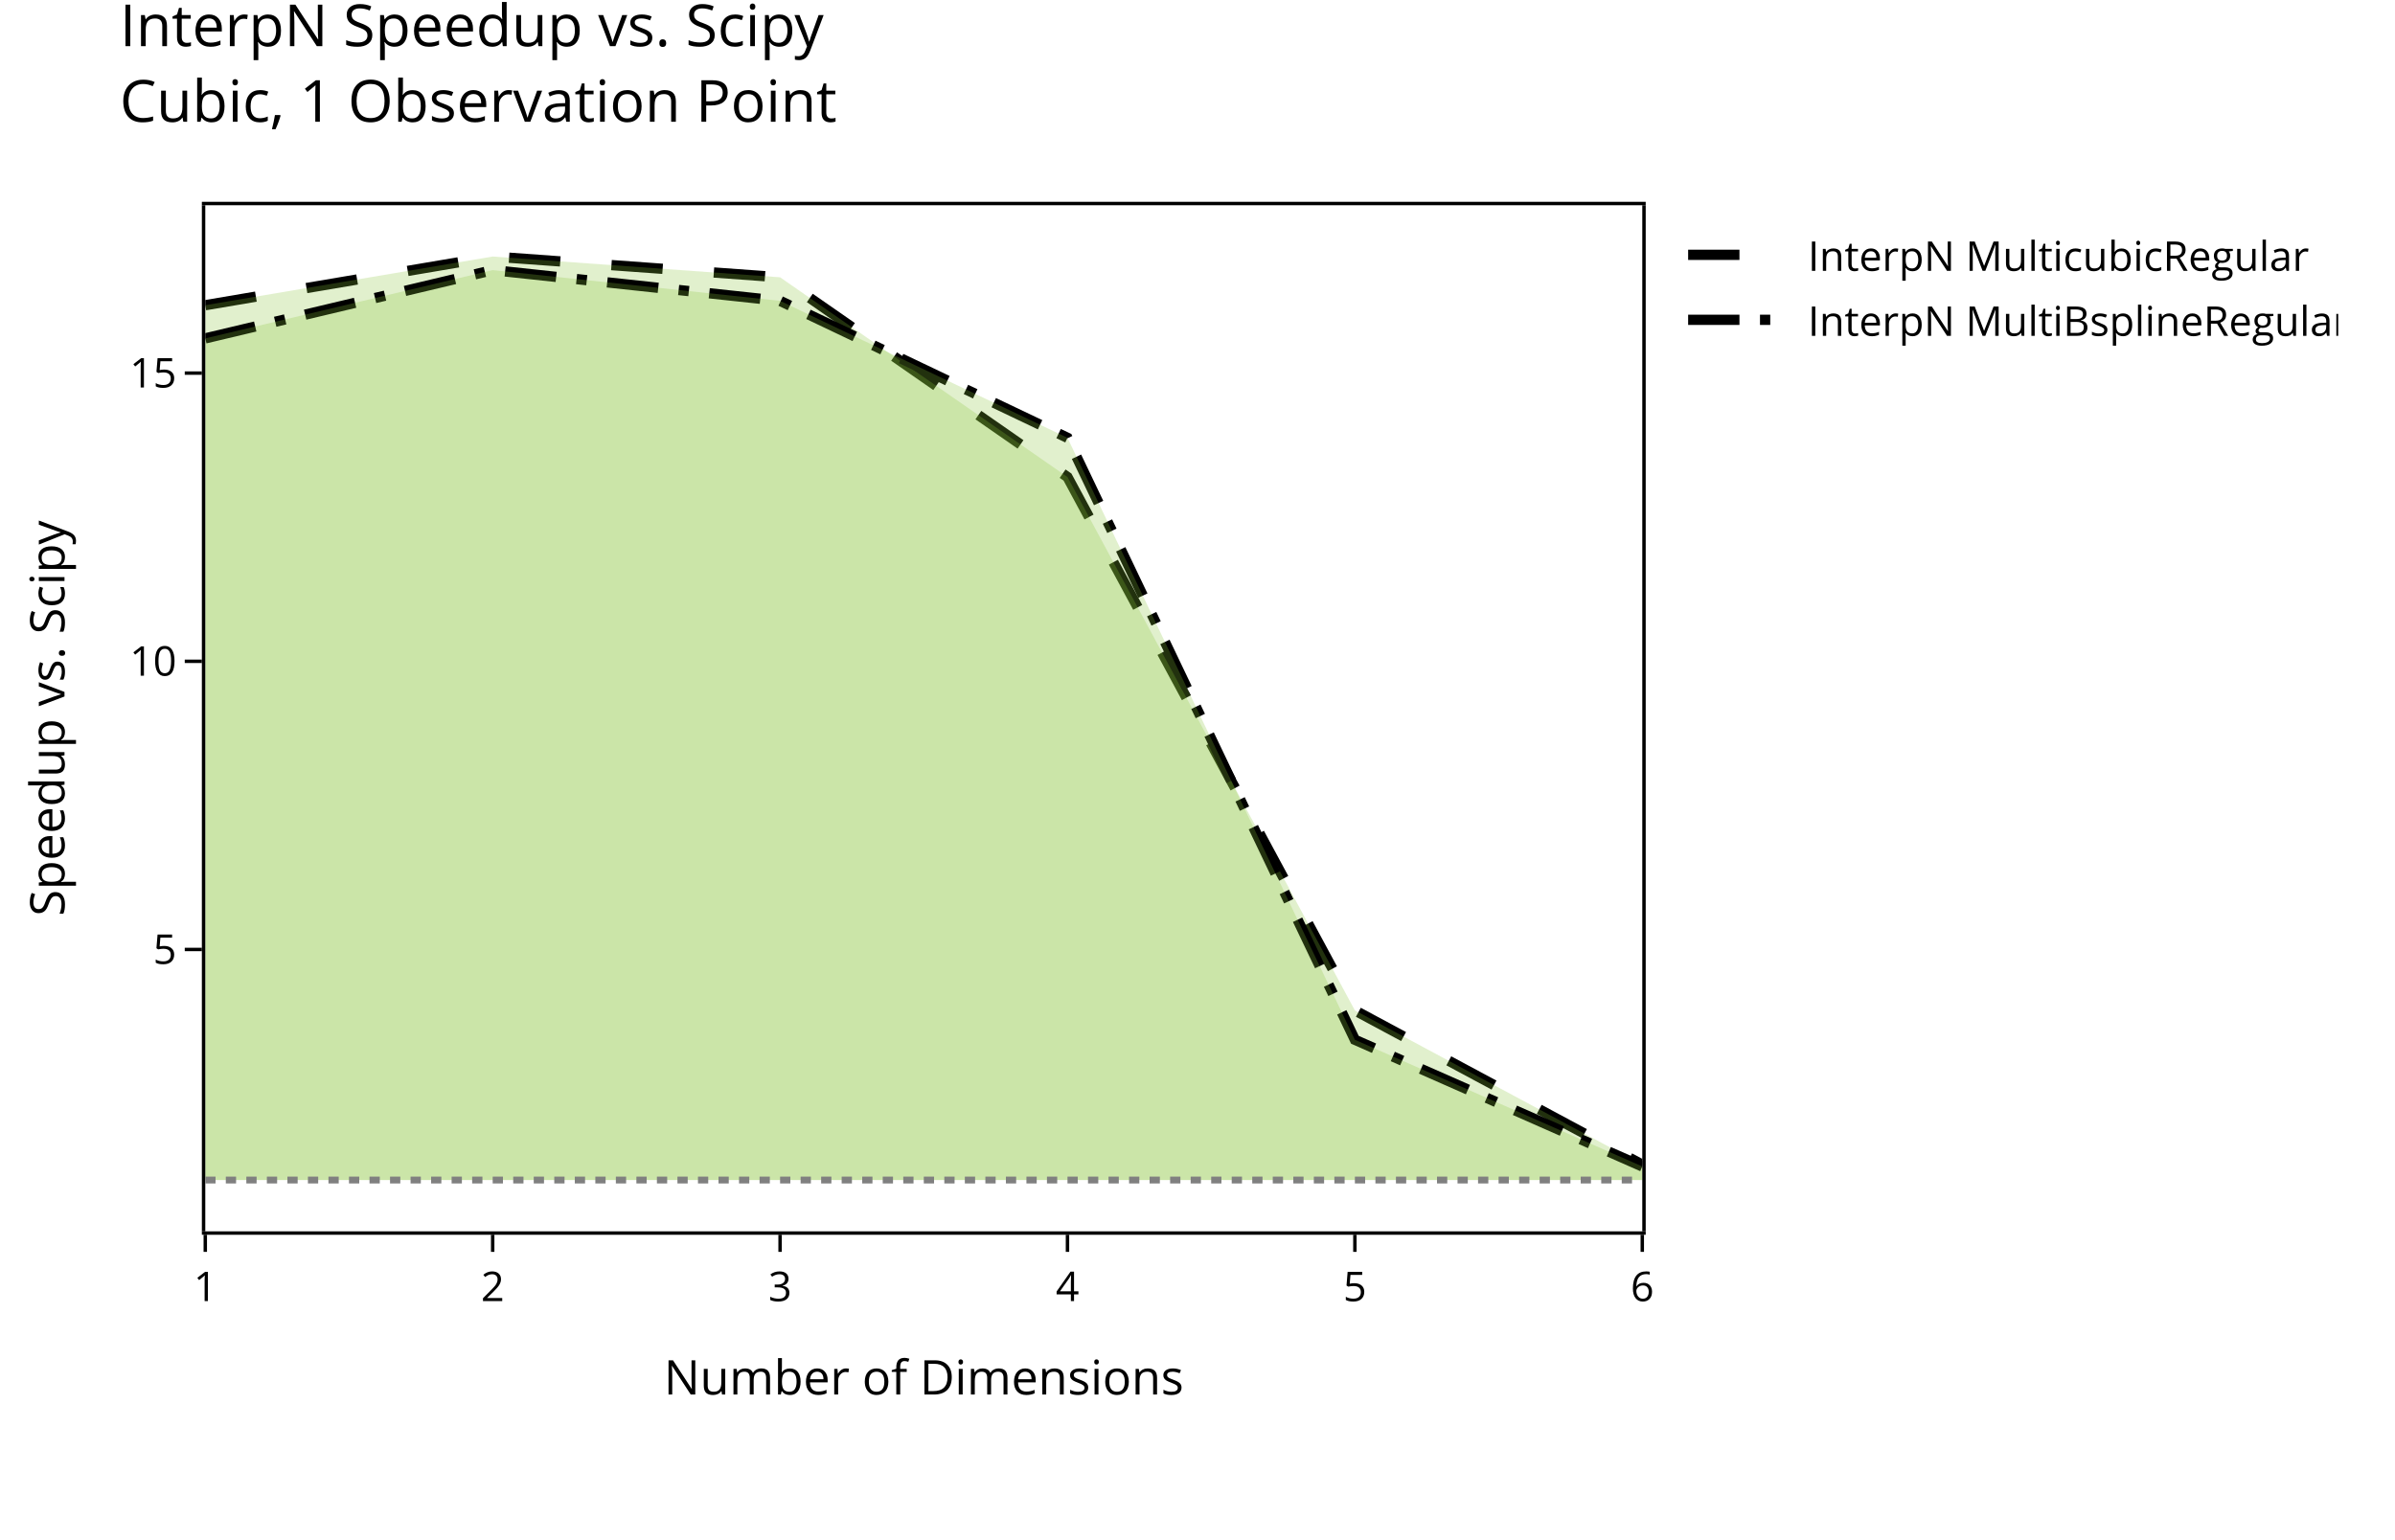
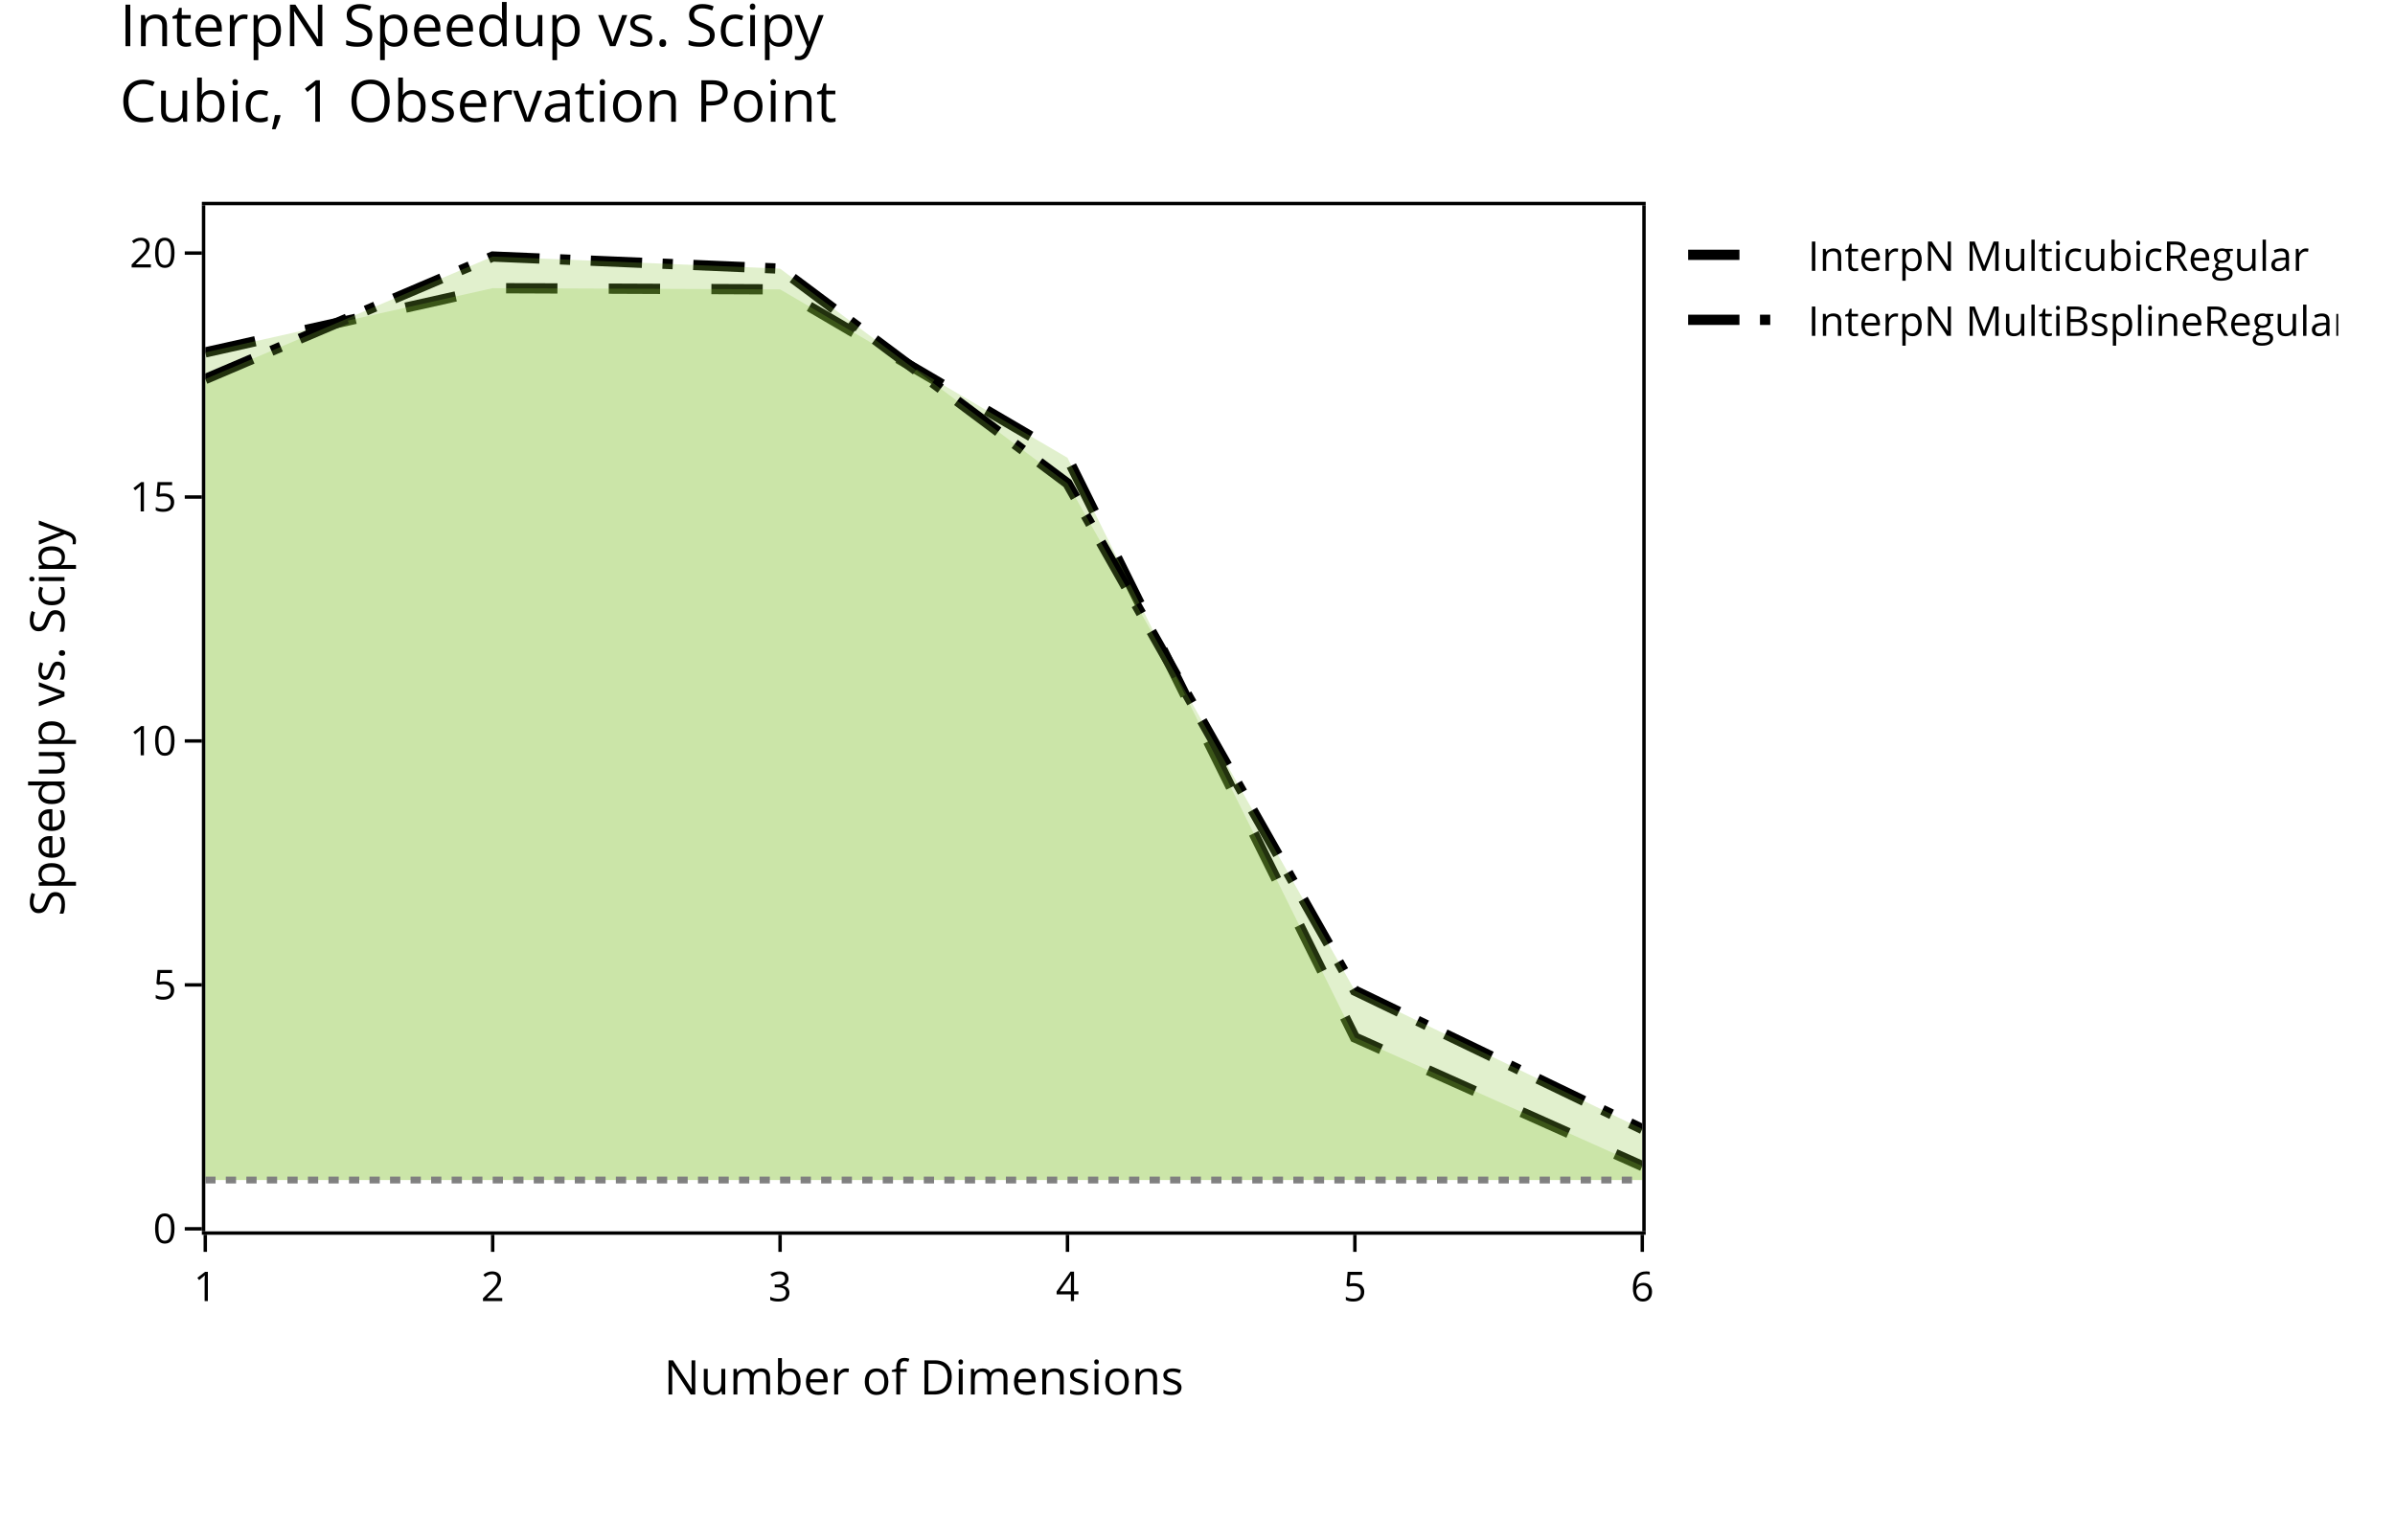
<svg xmlns="http://www.w3.org/2000/svg" class="main-svg" width="700" height="450" style="" viewBox="0 0 700 450">
  <rect x="0" y="0" width="700" height="450" style="fill: rgb(0, 0, 0); fill-opacity: 0;" />
-   <defs id="defs-67b559">
+   <defs id="defs-76b6c0">
    <g class="clips">
-       <clipPath id="clip67b559xyplot" class="plotclip">
+       <clipPath id="clip76b6c0xyplot" class="plotclip">
        <rect width="420" height="300" />
      </clipPath>
-       <clipPath class="axesclip" id="clip67b559x">
+       <clipPath class="axesclip" id="clip76b6c0x">
        <rect x="60" y="0" width="420" height="450" />
      </clipPath>
-       <clipPath class="axesclip" id="clip67b559y">
+       <clipPath class="axesclip" id="clip76b6c0y">
        <rect x="0" y="60" width="700" height="300" />
      </clipPath>
-       <clipPath class="axesclip" id="clip67b559xy">
+       <clipPath class="axesclip" id="clip76b6c0xy">
        <rect x="60" y="60" width="420" height="300" />
      </clipPath>
    </g>
    <g class="gradients" />
    <g class="patterns" />
  </defs>
  <g class="bglayer">
    <rect class="bg" x="60" y="60" width="420" height="300" style="fill: rgb(0, 0, 0); fill-opacity: 0; stroke-width: 0;" />
  </g>
  <g class="layer-below">
    <g class="imagelayer" />
    <g class="shapelayer" />
  </g>
  <g class="cartesianlayer">
    <g class="subplot xy">
      <g class="layer-subplot">
        <g class="shapelayer" />
        <g class="imagelayer" />
      </g>
      <g class="minor-gridlayer">
        <g class="x" />
        <g class="y" />
      </g>
      <g class="gridlayer">
        <g class="x" />
        <g class="y" />
      </g>
      <g class="zerolinelayer" />
      <g class="layer-between">
        <g class="shapelayer" />
        <g class="imagelayer" />
      </g>
      <path class="xlines-below" />
      <path class="ylines-below" />
      <g class="overlines-below" />
      <g class="xaxislayer-below" />
      <g class="yaxislayer-below" />
      <g class="overaxes-below" />
      <g class="overplot">
-         <g class="xy" transform="translate(60,60)" clip-path="url(#clip67b559xyplot)">
+         <g class="xy" transform="translate(60,60)" clip-path="url(#clip76b6c0xyplot)">
          <g class="scatterlayer mlayer">
-             <g class="trace scatter trace79d069" style="stroke-miterlimit: 2; opacity: 1;">
+             <g class="trace scatter traced71a24" style="stroke-miterlimit: 2; opacity: 1;">
              <g class="fills" />
              <g class="errorbars" />
              <g class="lines">
-                 <path class="js-line" d="M0,29.23L84,15L168,21.07L252,79.47L336,235.41L420,280.51" style="vector-effect: none; fill: none; stroke: rgb(0, 0, 0); stroke-opacity: 1; stroke-dasharray: 15px, 15px; stroke-width: 3px; opacity: 1;" />
-               </g>
-               <g class="points" />
-               <g class="text" />
-             </g>
-             <g class="trace scatter trace7ee631" style="stroke-miterlimit: 2; opacity: 1;">
+                 <path class="js-line" d="M0,43.03L84,24.25L168,24.6L252,73.84L336,243.33L420,280.91" style="vector-effect: none; fill: none; stroke: rgb(0, 0, 0); stroke-opacity: 1; stroke-dasharray: 15px, 15px; stroke-width: 3px; opacity: 1;" />
+               </g>
+               <g class="points" />
+               <g class="text" />
+             </g>
+             <g class="trace scatter tracec63bc1" style="stroke-miterlimit: 2; opacity: 1;">
              <g class="fills">
                <g>
-                   <path class="js-fill" d="M0,29.23L84,15L168,21.07L252,79.47L336,235.41L420,280.51L420,285L0,285Z" style="fill: rgb(139, 196, 59); fill-opacity: 0.25; stroke-width: 0;" />
+                   <path class="js-fill" d="M0,43.03L84,24.25L168,24.6L252,73.84L336,243.33L420,280.91L420,285L0,285Z" style="fill: rgb(139, 196, 59); fill-opacity: 0.25; stroke-width: 0;" />
                </g>
              </g>
              <g class="errorbars" />
              <g class="lines">
-                 <path class="js-line" d="M0,29.23L84,15L168,21.07L252,79.47L336,235.41L420,280.51L420,285L0,285" style="vector-effect: none; fill: none; stroke: rgb(239, 85, 59); stroke-opacity: 1; stroke-width: 0px; opacity: 1;" />
-               </g>
-               <g class="points" />
-               <g class="text" />
-             </g>
-             <g class="trace scatter tracee58af2" style="stroke-miterlimit: 2; opacity: 1;">
+                 <path class="js-line" d="M0,43.03L84,24.25L168,24.6L252,73.84L336,243.33L420,280.91L420,285L0,285" style="vector-effect: none; fill: none; stroke: rgb(239, 85, 59); stroke-opacity: 1; stroke-width: 0px; opacity: 1;" />
+               </g>
+               <g class="points" />
+               <g class="text" />
+             </g>
+             <g class="trace scatter trace678328" style="stroke-miterlimit: 2; opacity: 1;">
              <g class="fills" />
              <g class="errorbars" />
              <g class="lines">
-                 <path class="js-line" d="M0,38.93L84,18.97L168,27.96L252,68L336,243.99L420,281.03" style="vector-effect: none; fill: none; stroke: rgb(0, 0, 0); stroke-opacity: 1; stroke-dasharray: 15px, 6px, 3px, 6px; stroke-width: 3px; opacity: 1;" />
-               </g>
-               <g class="points" />
-               <g class="text" />
-             </g>
-             <g class="trace scatter trace37ee8b" style="stroke-miterlimit: 2; opacity: 1;">
+                 <path class="js-line" d="M0,50.81L84,15L168,18.54L252,81.33L336,229.62L420,270.09" style="vector-effect: none; fill: none; stroke: rgb(0, 0, 0); stroke-opacity: 1; stroke-dasharray: 15px, 6px, 3px, 6px; stroke-width: 3px; opacity: 1;" />
+               </g>
+               <g class="points" />
+               <g class="text" />
+             </g>
+             <g class="trace scatter traced92fbf" style="stroke-miterlimit: 2; opacity: 1;">
              <g class="fills">
                <g>
-                   <path class="js-fill" d="M0,38.93L84,18.97L168,27.96L252,68L336,243.99L420,281.03L420,285L0,285Z" style="fill: rgb(139, 196, 59); fill-opacity: 0.25; stroke-width: 0;" />
+                   <path class="js-fill" d="M0,50.81L84,15L168,18.54L252,81.33L336,229.62L420,270.09L420,285L0,285Z" style="fill: rgb(139, 196, 59); fill-opacity: 0.25; stroke-width: 0;" />
                </g>
              </g>
              <g class="errorbars" />
              <g class="lines">
-                 <path class="js-line" d="M0,38.93L84,18.97L168,27.96L252,68L336,243.99L420,281.03L420,285L0,285" style="vector-effect: none; fill: none; stroke: rgb(171, 99, 250); stroke-opacity: 1; stroke-width: 0px; opacity: 1;" />
+                 <path class="js-line" d="M0,50.81L84,15L168,18.54L252,81.33L336,229.62L420,270.09L420,285L0,285" style="vector-effect: none; fill: none; stroke: rgb(171, 99, 250); stroke-opacity: 1; stroke-width: 0px; opacity: 1;" />
              </g>
              <g class="points" />
              <g class="text" />
            </g>
          </g>
        </g>
      </g>
      <path class="xlines-above crisp" d="M59,360.5H481M59,59.5H481" style="fill: none; stroke-width: 1px; stroke: rgb(0, 0, 0); stroke-opacity: 1;" />
      <path class="ylines-above crisp" d="M59.5,60V360M480.5,60V360" style="fill: none; stroke-width: 1px; stroke: rgb(0, 0, 0); stroke-opacity: 1;" />
      <g class="overlines-above" />
      <g class="xaxislayer-above">
        <path class="xtick ticks crisp" d="M0,361v5" transform="translate(60,0)" style="stroke: rgb(0, 0, 0); stroke-opacity: 1; stroke-width: 1px;" />
        <path class="xtick ticks crisp" d="M0,361v5" transform="translate(144,0)" style="stroke: rgb(0, 0, 0); stroke-opacity: 1; stroke-width: 1px;" />
        <path class="xtick ticks crisp" d="M0,361v5" transform="translate(228,0)" style="stroke: rgb(0, 0, 0); stroke-opacity: 1; stroke-width: 1px;" />
        <path class="xtick ticks crisp" d="M0,361v5" transform="translate(312,0)" style="stroke: rgb(0, 0, 0); stroke-opacity: 1; stroke-width: 1px;" />
        <path class="xtick ticks crisp" d="M0,361v5" transform="translate(396,0)" style="stroke: rgb(0, 0, 0); stroke-opacity: 1; stroke-width: 1px;" />
        <path class="xtick ticks crisp" d="M0,361v5" transform="translate(480,0)" style="stroke: rgb(0, 0, 0); stroke-opacity: 1; stroke-width: 1px;" />
        <g class="xtick">
          <text text-anchor="middle" x="0" y="380.4" transform="translate(60,0)" style="font-family: 'Open Sans', verdana, arial, sans-serif; font-size: 12px; fill: rgb(0, 0, 0); fill-opacity: 1; white-space: pre; opacity: 1;">1</text>
        </g>
        <g class="xtick">
          <text text-anchor="middle" x="0" y="380.4" style="font-family: 'Open Sans', verdana, arial, sans-serif; font-size: 12px; fill: rgb(0, 0, 0); fill-opacity: 1; white-space: pre; opacity: 1;" transform="translate(144,0)">2</text>
        </g>
        <g class="xtick">
          <text text-anchor="middle" x="0" y="380.4" style="font-family: 'Open Sans', verdana, arial, sans-serif; font-size: 12px; fill: rgb(0, 0, 0); fill-opacity: 1; white-space: pre; opacity: 1;" transform="translate(228,0)">3</text>
        </g>
        <g class="xtick">
          <text text-anchor="middle" x="0" y="380.4" style="font-family: 'Open Sans', verdana, arial, sans-serif; font-size: 12px; fill: rgb(0, 0, 0); fill-opacity: 1; white-space: pre; opacity: 1;" transform="translate(312,0)">4</text>
        </g>
        <g class="xtick">
          <text text-anchor="middle" x="0" y="380.4" style="font-family: 'Open Sans', verdana, arial, sans-serif; font-size: 12px; fill: rgb(0, 0, 0); fill-opacity: 1; white-space: pre; opacity: 1;" transform="translate(396,0)">5</text>
        </g>
        <g class="xtick">
          <text text-anchor="middle" x="0" y="380.4" style="font-family: 'Open Sans', verdana, arial, sans-serif; font-size: 12px; fill: rgb(0, 0, 0); fill-opacity: 1; white-space: pre; opacity: 1;" transform="translate(480,0)">6</text>
        </g>
      </g>
      <g class="yaxislayer-above">
-         <path class="ytick ticks crisp" d="M59,0h-5" transform="translate(0,277.59)" style="stroke: rgb(0, 0, 0); stroke-opacity: 1; stroke-width: 1px;" />
-         <path class="ytick ticks crisp" d="M59,0h-5" transform="translate(0,193.34)" style="stroke: rgb(0, 0, 0); stroke-opacity: 1; stroke-width: 1px;" />
-         <path class="ytick ticks crisp" d="M59,0h-5" transform="translate(0,109.08)" style="stroke: rgb(0, 0, 0); stroke-opacity: 1; stroke-width: 1px;" />
-         <g class="ytick">
-           <text text-anchor="end" x="51.6" y="4.2" transform="translate(0,277.59)" style="font-family: 'Open Sans', verdana, arial, sans-serif; font-size: 12px; fill: rgb(0, 0, 0); fill-opacity: 1; white-space: pre; opacity: 1;">5</text>
-         </g>
-         <g class="ytick">
-           <text text-anchor="end" x="51.6" y="4.2" style="font-family: 'Open Sans', verdana, arial, sans-serif; font-size: 12px; fill: rgb(0, 0, 0); fill-opacity: 1; white-space: pre; opacity: 1;" transform="translate(0,193.34)">10</text>
-         </g>
-         <g class="ytick">
-           <text text-anchor="end" x="51.6" y="4.2" style="font-family: 'Open Sans', verdana, arial, sans-serif; font-size: 12px; fill: rgb(0, 0, 0); fill-opacity: 1; white-space: pre; opacity: 1;" transform="translate(0,109.08)">15</text>
+         <path class="ytick ticks crisp" d="M59,0h-5" transform="translate(0,359.26)" style="stroke: rgb(0, 0, 0); stroke-opacity: 1; stroke-width: 1px;" />
+         <path class="ytick ticks crisp" d="M59,0h-5" transform="translate(0,287.95)" style="stroke: rgb(0, 0, 0); stroke-opacity: 1; stroke-width: 1px;" />
+         <path class="ytick ticks crisp" d="M59,0h-5" transform="translate(0,216.63)" style="stroke: rgb(0, 0, 0); stroke-opacity: 1; stroke-width: 1px;" />
+         <path class="ytick ticks crisp" d="M59,0h-5" transform="translate(0,145.31)" style="stroke: rgb(0, 0, 0); stroke-opacity: 1; stroke-width: 1px;" />
+         <path class="ytick ticks crisp" d="M59,0h-5" transform="translate(0,73.99)" style="stroke: rgb(0, 0, 0); stroke-opacity: 1; stroke-width: 1px;" />
+         <g class="ytick">
+           <text text-anchor="end" x="51.6" y="4.2" transform="translate(0,359.26)" style="font-family: 'Open Sans', verdana, arial, sans-serif; font-size: 12px; fill: rgb(0, 0, 0); fill-opacity: 1; white-space: pre; opacity: 1;">0</text>
+         </g>
+         <g class="ytick">
+           <text text-anchor="end" x="51.6" y="4.2" style="font-family: 'Open Sans', verdana, arial, sans-serif; font-size: 12px; fill: rgb(0, 0, 0); fill-opacity: 1; white-space: pre; opacity: 1;" transform="translate(0,287.95)">5</text>
+         </g>
+         <g class="ytick">
+           <text text-anchor="end" x="51.6" y="4.2" style="font-family: 'Open Sans', verdana, arial, sans-serif; font-size: 12px; fill: rgb(0, 0, 0); fill-opacity: 1; white-space: pre; opacity: 1;" transform="translate(0,216.63)">10</text>
+         </g>
+         <g class="ytick">
+           <text text-anchor="end" x="51.6" y="4.2" style="font-family: 'Open Sans', verdana, arial, sans-serif; font-size: 12px; fill: rgb(0, 0, 0); fill-opacity: 1; white-space: pre; opacity: 1;" transform="translate(0,145.31)">15</text>
+         </g>
+         <g class="ytick">
+           <text text-anchor="end" x="51.6" y="4.2" style="font-family: 'Open Sans', verdana, arial, sans-serif; font-size: 12px; fill: rgb(0, 0, 0); fill-opacity: 1; white-space: pre; opacity: 1;" transform="translate(0,73.99)">20</text>
        </g>
      </g>
      <g class="overaxes-above" />
    </g>
  </g>
  <g class="polarlayer" />
  <g class="smithlayer" />
  <g class="ternarylayer" />
  <g class="geolayer" />
  <g class="funnelarealayer" />
  <g class="pielayer" />
  <g class="iciclelayer" />
  <g class="treemaplayer" />
  <g class="sunburstlayer" />
  <g class="glimages" />
-   <defs id="topdefs-67b559">
+   <defs id="topdefs-76b6c0">
    <g class="clips" />
-     <clipPath id="legend67b559">
+     <clipPath id="legend76b6c0">
      <rect width="195" height="48" x="0" y="0" />
    </clipPath>
  </defs>
  <g class="layer-above">
    <g class="imagelayer" />
    <g class="shapelayer">
-       <g class="shape-group" data-index="0" clip-path="url(#clip67b559y)">
+       <g class="shape-group" data-index="0" clip-path="url(#clip76b6c0y)">
        <path data-index="0" fill-rule="evenodd" d="M60,345L480,345" style="opacity: 1; stroke: rgb(128, 128, 128); stroke-opacity: 1; fill: rgb(0, 0, 0); fill-opacity: 0; stroke-dasharray: 3px, 3px; stroke-width: 2px;" />
      </g>
    </g>
  </g>
  <g class="infolayer">
    <g class="legend" pointer-events="all" transform="translate(488.4,60)">
      <rect class="bg" shape-rendering="crispEdges" width="195" height="48" x="0" y="0" style="stroke: rgb(68, 68, 68); stroke-opacity: 1; fill: rgb(0, 0, 0); fill-opacity: 0; stroke-width: 0px;" />
-       <g class="scrollbox" transform="" clip-path="url(#legend67b559)">
+       <g class="scrollbox" transform="" clip-path="url(#legend76b6c0)">
        <g class="groups">
          <g class="traces" transform="translate(0,14.5)" style="opacity: 1;">
            <text class="legendtext" text-anchor="start" x="40" y="4.68" style="font-family: 'Open Sans', verdana, arial, sans-serif; font-size: 12px; fill: rgb(0, 0, 0); fill-opacity: 1; white-space: pre;">InterpN MulticubicRegular</text>
            <g class="layers" style="opacity: 1;">
              <g class="legendfill" />
              <g class="legendlines">
                <path class="js-line" d="M5,0h30" style="fill: none; stroke: rgb(0, 0, 0); stroke-opacity: 1; stroke-dasharray: 15px, 15px; stroke-width: 3px;" />
              </g>
              <g class="legendsymbols">
                <g class="legendpoints" />
              </g>
            </g>
            <rect class="legendtoggle" x="0" y="-9.5" width="189.406" height="19" style="fill: rgb(0, 0, 0); fill-opacity: 0;" />
          </g>
          <g class="traces" transform="translate(0,33.5)" style="opacity: 1;">
            <text class="legendtext" text-anchor="start" x="40" y="4.68" style="font-family: 'Open Sans', verdana, arial, sans-serif; font-size: 12px; fill: rgb(0, 0, 0); fill-opacity: 1; white-space: pre;">InterpN MultiBsplineRegular</text>
            <g class="layers" style="opacity: 1;">
              <g class="legendfill" />
              <g class="legendlines">
                <path class="js-line" d="M5,0h30" style="fill: none; stroke: rgb(0, 0, 0); stroke-opacity: 1; stroke-dasharray: 15px, 6px, 3px, 6px; stroke-width: 3px;" />
              </g>
              <g class="legendsymbols">
                <g class="legendpoints" />
              </g>
            </g>
            <rect class="legendtoggle" x="0" y="-9.5" width="189.406" height="19" style="fill: rgb(0, 0, 0); fill-opacity: 0;" />
          </g>
        </g>
      </g>
      <rect class="scrollbar" rx="20" ry="3" width="0" height="0" x="0" y="0" style="fill: rgb(128, 139, 164); fill-opacity: 1;" />
    </g>
    <g class="g-gtitle">
      <text class="gtitle" x="35" y="13.5" text-anchor="start" dy="0.7em" style="opacity: 1; font-family: 'Open Sans', verdana, arial, sans-serif; font-size: 17px; fill: rgb(0, 0, 0); fill-opacity: 1; white-space: pre;">
        <tspan class="line" dy="0em" x="35" y="13.5">InterpN Speedup vs. Scipy</tspan>
        <tspan class="line" dy="1.3em" x="35" y="13.5">Cubic, 1 Observation Point</tspan>
      </text>
    </g>
    <g class="g-xtitle">
      <text class="xtitle" x="270" y="407.706" text-anchor="middle" style="opacity: 1; font-family: 'Open Sans', verdana, arial, sans-serif; font-size: 14px; fill: rgb(0, 0, 0); fill-opacity: 1; white-space: pre;">Number of Dimensions</text>
    </g>
    <g class="g-ytitle">
      <text class="ytitle" transform="rotate(-90,18.85,210)" x="18.85" y="210" text-anchor="middle" style="opacity: 1; font-family: 'Open Sans', verdana, arial, sans-serif; font-size: 14px; fill: rgb(0, 0, 0); fill-opacity: 1; white-space: pre;">Speedup vs. Scipy</text>
    </g>
  </g>
</svg>
